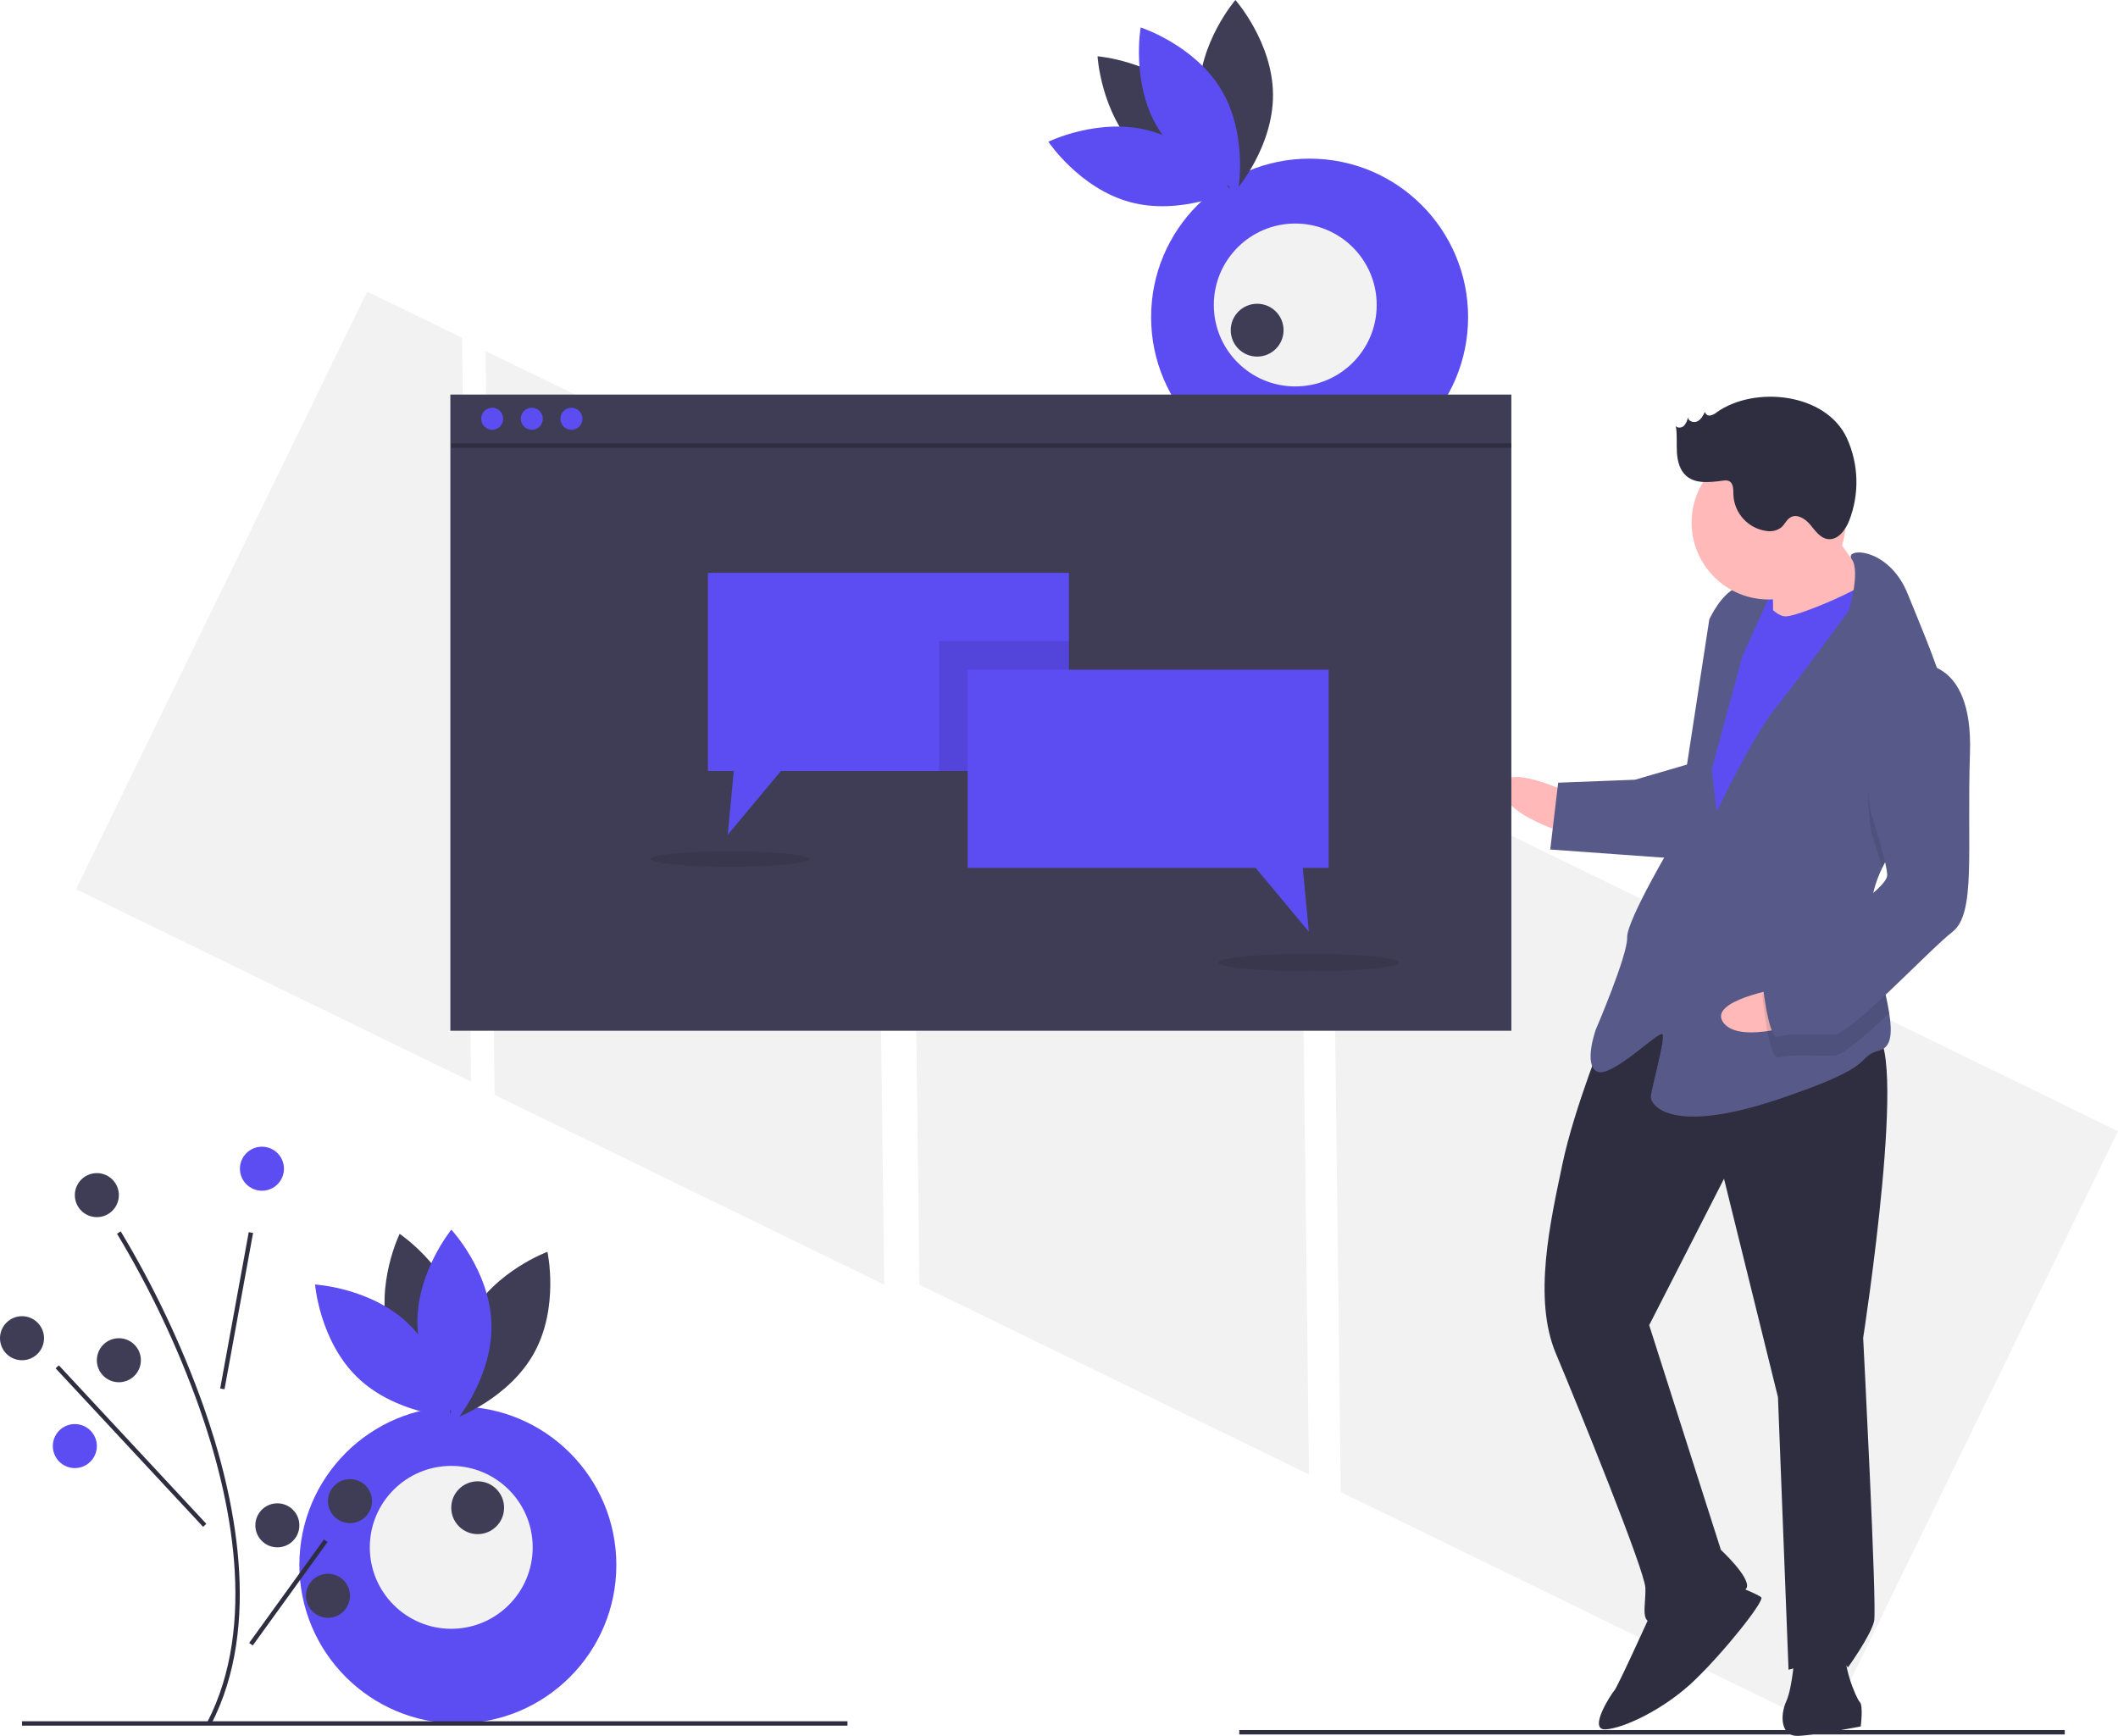
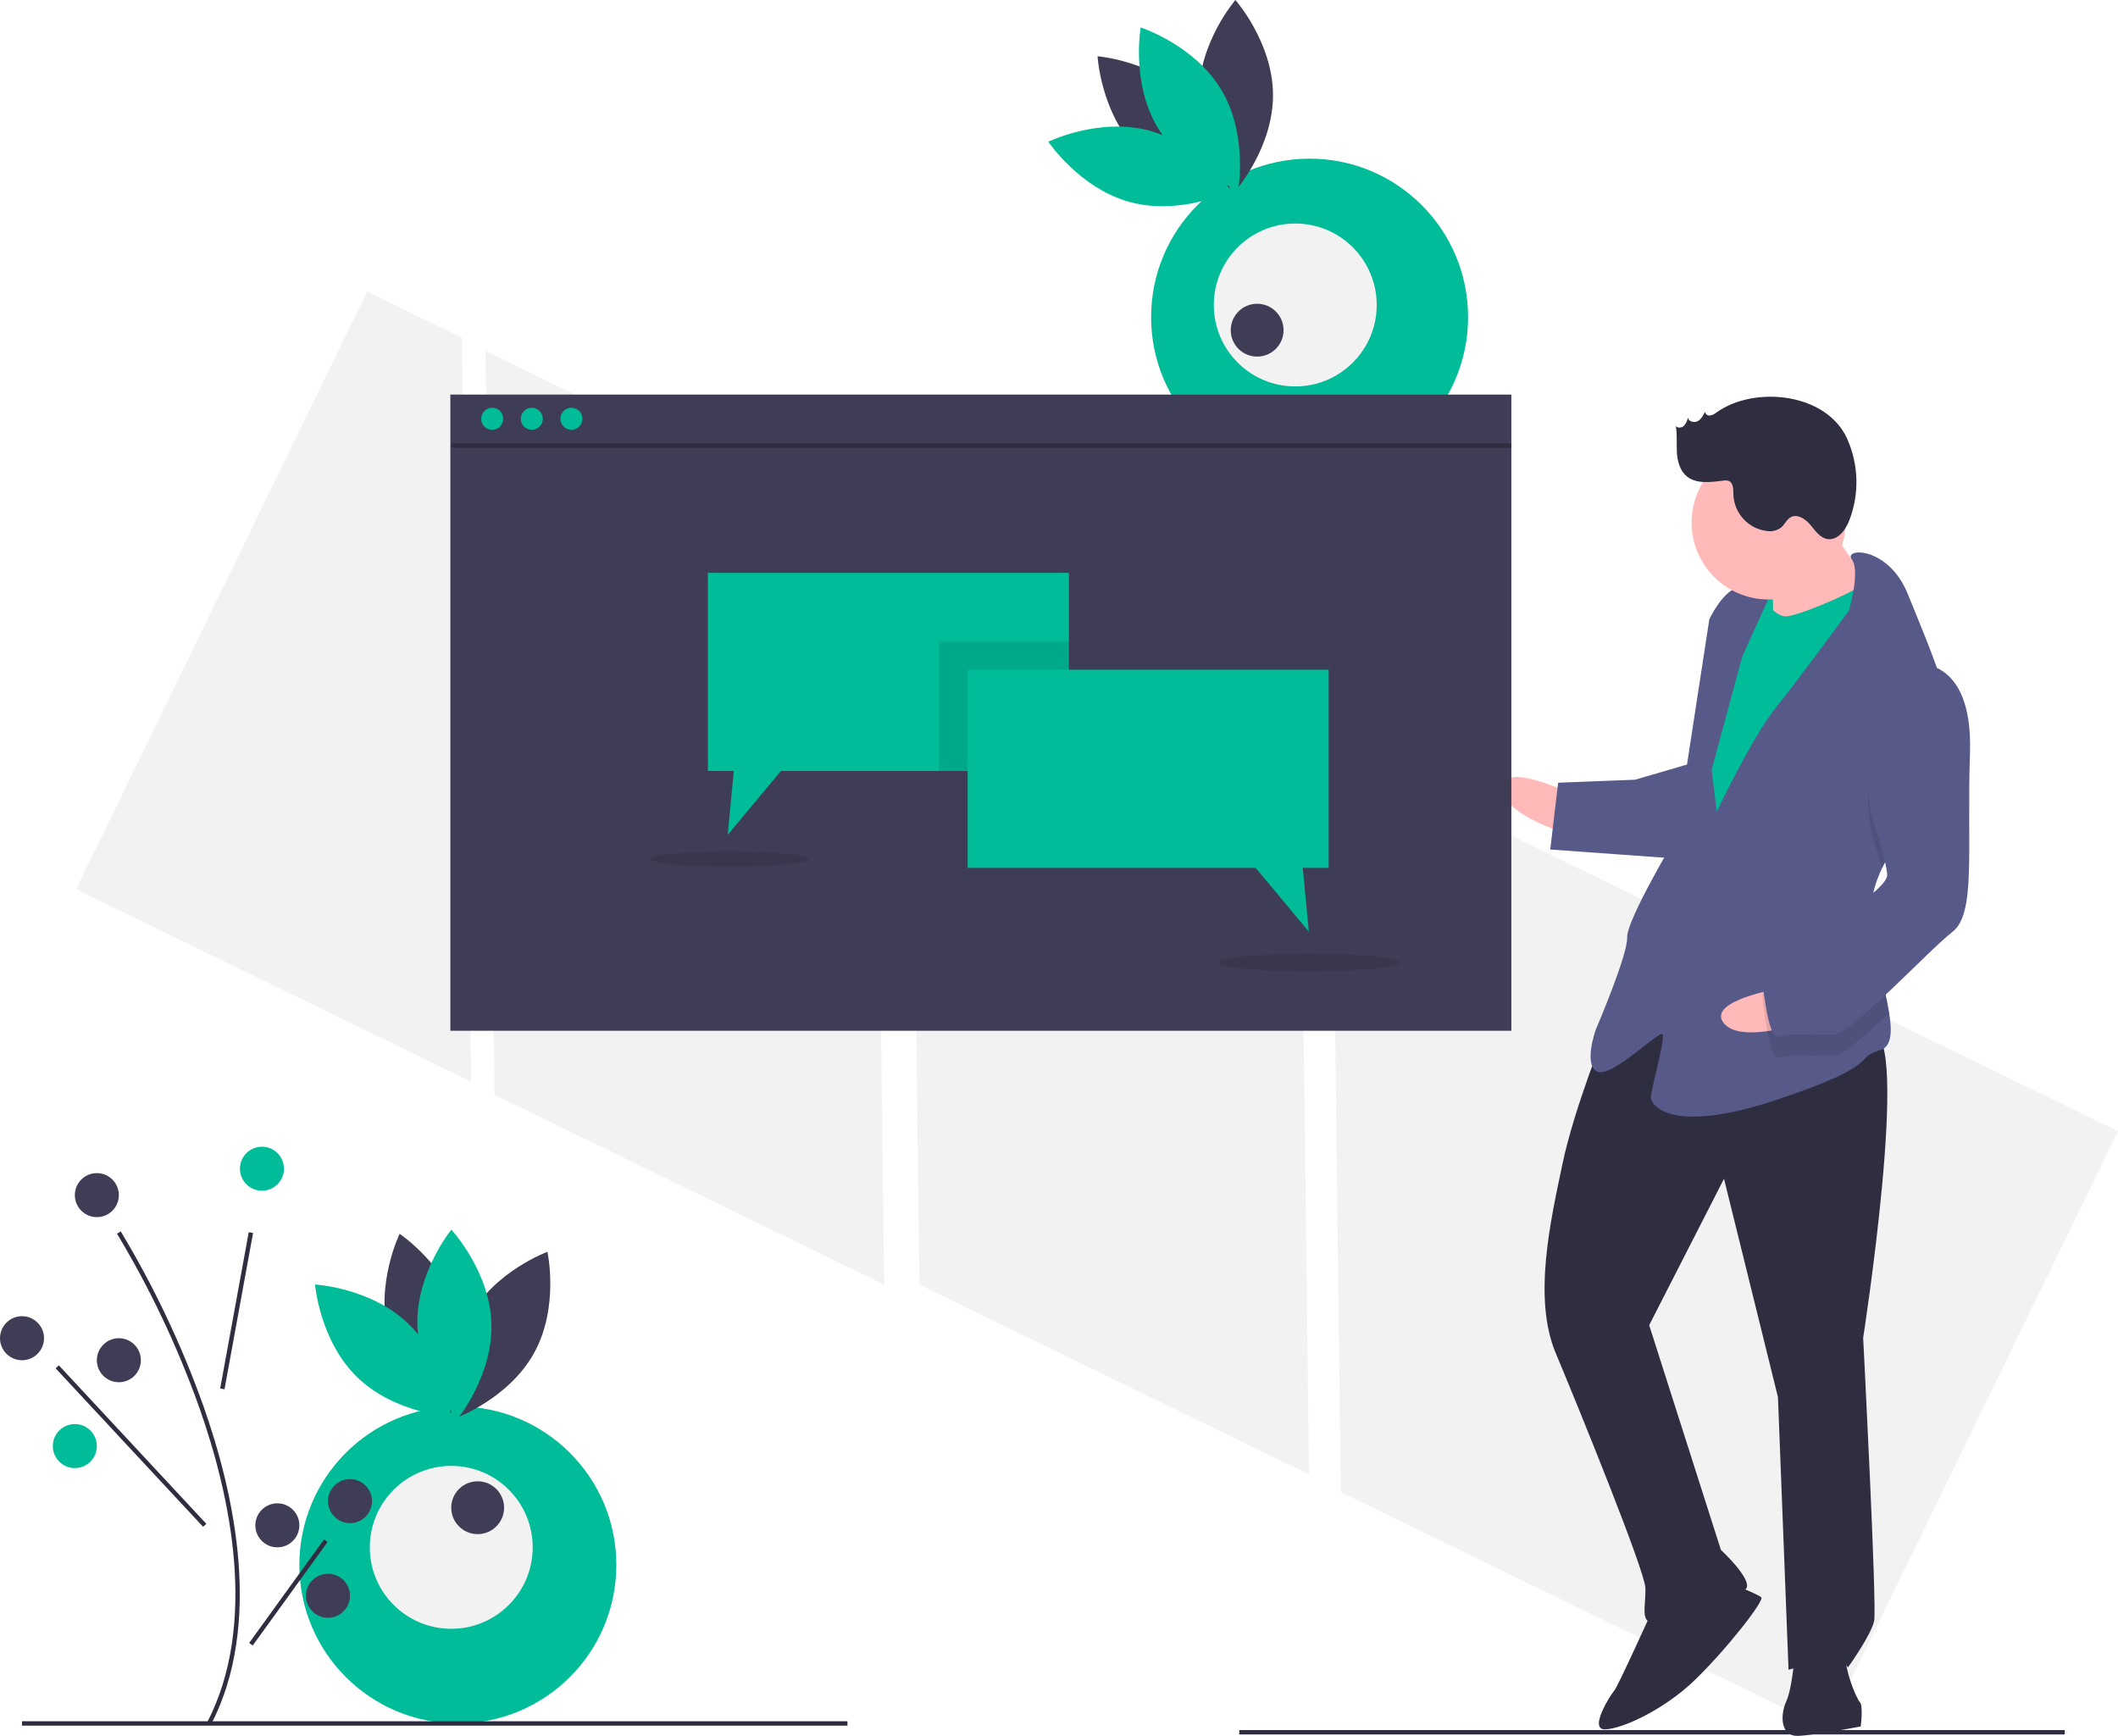
<svg xmlns="http://www.w3.org/2000/svg" id="b353ec75-bcce-4419-97dd-3622db29ecf5" data-name="Layer 1" width="962.193" height="788.568" viewBox="0 0 962.193 788.568">
  <polygon points="220.588 159.448 224.684 497.367 401.675 583.58 397.579 245.662 220.588 159.448" fill="#f2f2f2" />
  <polygon points="166.805 132.454 34.553 403.956 214 491.367 209.904 153.448 166.805 132.454" fill="#f2f2f2" />
  <polygon points="962.193 513.867 605 339.875 609.096 677.794 829.942 785.37 962.193 513.867" fill="#f2f2f2" />
  <polygon points="413.579 245.662 417.675 583.58 594.665 669.794 590.569 331.875 413.579 245.662" fill="#f2f2f2" />
-   <rect x="910.29" y="316.192" width="22.242" height="28.597" transform="translate(-131.0177 -19.76422) rotate(-2.22071)" fill="#5c4df2" />
+   <rect x="910.29" y="316.192" width="22.242" height="28.597" transform="translate(-131.0177 -19.76422) rotate(-2.22071)" fill="#00bc98" />
  <path d="M831.71,415.85s-30.779-14.706-30.286-2.005S832.449,434.901,832.449,434.901Z" transform="translate(-118.9035 -55.71621)" fill="#ffb9b9" />
  <path d="M848.597,523.311s-14.521,35.542-19.886,61.189-13.536,60.942-3.026,85.974,40.392,98.599,40.7,106.537-2.559,15.999,3.791,15.752,40.907-11.126,42.31-15.95-11.79-17.032-11.79-17.032L868.117,657.698,902.107,591.193l24.516,99.215,4.802,123.828s23.567-7.274,26.988-1.047c0,0,10.559-14.719,11.9-21.131s-4.987-128.591-4.987-128.591,21.632-139.163,4.169-138.486S883.633,483.794,848.597,523.311Z" transform="translate(-118.9035 -55.71621)" fill="#2f2e41" />
  <path d="M869.929,786.412s-16.109,35.603-17.635,37.252-12.023,17.955-4.085,17.648,26.68-8.984,40.476-22.239,31.984-36.219,30.335-37.745-12.947-5.858-12.947-5.858Z" transform="translate(-118.9035 -55.71621)" fill="#2f2e41" />
  <path d="M934.292,806.175s-.972,15.937-3.901,22.41-2.559,15.999,5.378,15.691,28.453-4.283,28.453-4.283,1.218-9.587-.431-11.113-8.676-18.743-5.686-23.628S934.292,806.175,934.292,806.175Z" transform="translate(-118.9035 -55.71621)" fill="#2f2e41" />
  <path d="M946.036,288.992s16.922,26.373,23.518,32.477-11.962,19.543-11.962,19.543l-33.215,4.468s.418-30.225-1.293-33.338S946.036,288.992,946.036,288.992Z" transform="translate(-118.9035 -55.71621)" fill="#ffb9b9" />
-   <path d="M917.165,323.501s6.843,12.454,13.193,12.208,39.196-14.239,40.599-19.064,10.88,34.557,10.88,34.557L901.465,492.642,881.86,479.093l9.499-83.045,7.802-44.821Z" transform="translate(-118.9035 -55.71621)" fill="#5c4df2" />
+   <path d="M917.165,323.501s6.843,12.454,13.193,12.208,39.196-14.239,40.599-19.064,10.88,34.557,10.88,34.557L901.465,492.642,881.86,479.093l9.499-83.045,7.802-44.821Z" transform="translate(-118.9035 -55.71621)" fill="#00bc98" />
  <path d="M973.921,450.084c-3.206,6.707-5.208,13.7-4.931,20.86.012.318.025.635.053.952.761,14.693,6.173,31.686,8.115,44.044,1.409,8.865,1.008,15.336-4.18,16.856-12.577,3.668,1.834,6.289-46.826,22.485s-57.152,2.216-57.275-.959,6.891-27.296,5.242-28.822-23.074,19.974-29.548,17.045-.739-19.051-.739-19.051,14.583-33.954,14.275-41.892,22.089-45.375,22.089-45.375L895.432,337.063s5.858-12.947,13.734-14.842,14.411,2.621,14.411,2.621L910.397,353.972l-13.905,51.417,2.326,18.989s16.17-34.016,26.791-47.147,33.264-44.218,33.264-44.218,5.286-17.837,1.296-23.168c-3.991-5.346,16.647-6.147,25.446,15.771,4.664,11.616,12.236,28.939,16.979,45.068,4.227,14.289,6.223,27.646,2.036,35.281C998.229,417.629,982.129,432.96,973.921,450.084Z" transform="translate(-118.9035 -55.71621)" fill="#575a89" />
  <path d="M1004.629,405.965c-6.4,11.664-22.5,26.995-30.708,44.119-2.144-7.723-4.759-15.715-4.759-15.715s-10.031-53.669,19.64-67.539a19.858,19.858,0,0,1,13.791,3.853C1006.82,384.973,1008.817,398.33,1004.629,405.965Z" transform="translate(-118.9035 -55.71621)" opacity="0.1" />
  <path d="M886.843,402.583l-25.154,7.335-34.926,1.354-3.593,30.348,57.398,4.134S894.904,405.45,886.843,402.583Z" transform="translate(-118.9035 -55.71621)" fill="#575a89" />
  <path d="M927.861,504.623s-33.652,5.583-25.971,15.71,37.492-.52,37.492-.52Z" transform="translate(-118.9035 -55.71621)" fill="#ffb9b9" />
  <path d="M969.044,471.896c.761,14.693,6.173,31.686,8.115,44.044-10.72,10.146-20.914,19.095-24.756,19.244-7.938.308-20.7-.787-25.401.985s-7.458-28.33-7.458-28.33,2.806-9.648,15.321-14.904C943.313,489.382,959.506,479.739,969.044,471.896Z" transform="translate(-118.9035 -55.71621)" opacity="0.1" />
  <path d="M988.433,357.305s26.865-4.222,25.414,40.353,2.832,73.027-7.973,81.396-45.903,46.298-53.84,46.606-20.7-.787-25.401.985-7.458-28.33-7.458-28.33,2.806-9.648,15.321-14.904,42.002-23.888,41.756-30.238-7.458-28.33-7.458-28.33S958.762,371.175,988.433,357.305Z" transform="translate(-118.9035 -55.71621)" fill="#575a89" />
  <circle cx="803.442" cy="237.375" r="34.952" fill="#ffb9b9" />
  <path d="M898.811,242.994a6.749,6.749,0,0,1-2.939,1.475,2.097,2.097,0,0,1-2.43-1.683c-.8,1.658-1.702,3.426-3.335,4.277s-4.157.137-4.393-1.689a7.706,7.706,0,0,1-1.774,3.744c-1.013.966-2.85,1.21-3.734.125.715,3.907.274,7.926.498,11.892s1.282,8.17,4.278,10.778c4.37,3.803,10.941,2.865,16.689,2.144a5.066,5.066,0,0,1,2.615.143c2.152.917,2.055,3.913,2.084,6.252a17.373,17.373,0,0,0,15.212,16.497,8.709,8.709,0,0,0,6.472-1.58c1.632-1.383,2.466-3.638,4.336-4.677,3.042-1.69,6.732.775,8.956,3.452s4.416,5.969,7.862,6.459c4.557.648,8.028-3.996,9.73-8.272A48.223,48.223,0,0,0,957.982,254.862C948.467,234.121,915.964,230.84,898.811,242.994Z" transform="translate(-118.9035 -55.71621)" fill="#2f2e41" />
-   <circle cx="594.945" cy="144.069" r="72" fill="#5c4df2" />
+   <circle cx="594.945" cy="144.069" r="72" fill="#00bc98" />
  <path d="M635.517,123.822c16.589,17.016,42.072,19.077,42.072,19.077s-1.413-25.527-18.002-42.543-42.072-19.077-42.072-19.077S618.928,106.806,635.517,123.822Z" transform="translate(-118.9035 -55.71621)" fill="#3f3d56" />
-   <path d="M641.082,115.076c22.944,6.189,37.167,27.434,37.167,27.434s-22.977,11.211-45.921,5.023-37.167-27.434-37.167-27.434S618.138,108.887,641.082,115.076Z" transform="translate(-118.9035 -55.71621)" fill="#5c4df2" />
+   <path d="M641.082,115.076c22.944,6.189,37.167,27.434,37.167,27.434s-22.977,11.211-45.921,5.023-37.167-27.434-37.167-27.434S618.138,108.887,641.082,115.076Z" transform="translate(-118.9035 -55.71621)" fill="#00bc98" />
  <path d="M663.605,98.852c.152,23.764,17.083,42.92,17.083,42.92s16.685-19.372,16.532-43.136-17.083-42.92-17.083-42.92S663.453,75.088,663.605,98.852Z" transform="translate(-118.9035 -55.71621)" fill="#3f3d56" />
-   <path d="M673.679,96.41c12.239,20.37,7.754,45.54,7.754,45.54s-24.329-7.856-36.569-28.226-7.754-45.54-7.754-45.54S661.44,76.04,673.679,96.41Z" transform="translate(-118.9035 -55.71621)" fill="#5c4df2" />
+   <path d="M673.679,96.41c12.239,20.37,7.754,45.54,7.754,45.54s-24.329-7.856-36.569-28.226-7.754-45.54-7.754-45.54S661.44,76.04,673.679,96.41Z" transform="translate(-118.9035 -55.71621)" fill="#00bc98" />
  <circle cx="588.43" cy="138.542" r="37" fill="#f2f2f2" />
  <circle cx="571.114" cy="149.99" r="12" fill="#3f3d56" />
-   <circle cx="208" cy="710.912" r="72" fill="#5c4df2" />
+   <circle cx="208" cy="710.912" r="72" fill="#00bc98" />
  <path d="M295.467,662.139c6.206,22.94,27.461,37.147,27.461,37.147s11.194-22.985,4.989-45.925S300.456,616.214,300.456,616.214,289.262,639.199,295.467,662.139Z" transform="translate(-118.9035 -55.71621)" fill="#3f3d56" />
-   <path d="M304.586,657.209c17.028,16.576,19.108,42.058,19.108,42.058s-25.528-1.394-42.557-17.97-19.108-42.058-19.108-42.058S287.558,640.633,304.586,657.209Z" transform="translate(-118.9035 -55.71621)" fill="#5c4df2" />
+   <path d="M304.586,657.209c17.028,16.576,19.108,42.058,19.108,42.058s-25.528-1.394-42.557-17.97-19.108-42.058-19.108-42.058S287.558,640.633,304.586,657.209Z" transform="translate(-118.9035 -55.71621)" fill="#00bc98" />
  <path d="M332.158,654.003c-11.437,20.831-5.975,45.807-5.975,45.807s24.005-8.798,35.442-29.629,5.975-45.807,5.975-45.807S343.595,633.172,332.158,654.003Z" transform="translate(-118.9035 -55.71621)" fill="#3f3d56" />
-   <path d="M342.147,656.775c.773,23.752-15.399,43.553-15.399,43.553S309.321,681.621,308.548,657.869s15.399-43.553,15.399-43.553S341.373,633.023,342.147,656.775Z" transform="translate(-118.9035 -55.71621)" fill="#5c4df2" />
+   <path d="M342.147,656.775c.773,23.752-15.399,43.553-15.399,43.553S309.321,681.621,308.548,657.869s15.399-43.553,15.399-43.553S341.373,633.023,342.147,656.775Z" transform="translate(-118.9035 -55.71621)" fill="#00bc98" />
  <circle cx="205" cy="702.912" r="37" fill="#f2f2f2" />
  <circle cx="217" cy="684.912" r="12" fill="#3f3d56" />
  <rect x="10" y="781.912" width="375" height="2" fill="#2f2e41" />
  <rect x="563" y="785.912" width="375" height="2" fill="#2f2e41" />
  <path d="M214.792,839.087l-1.777-.918c23.082-44.624,10.739-102.575-3.679-143.332a439.292,439.292,0,0,0-37.278-78.675l1.69-1.068a441.537,441.537,0,0,1,37.472,79.075C225.772,735.299,238.201,793.828,214.792,839.087Z" transform="translate(-118.9035 -55.71621)" fill="#2f2e41" />
  <rect x="190.313" y="650.128" width="72.18" height="1.999" transform="matrix(0.17975, -0.98371, 0.98371, 0.17975, -573.7183, 701.091)" fill="#2f2e41" />
  <rect x="177.403" y="663.452" width="2.001" height="98.351" transform="translate(-556.5663 256.7508) rotate(-42.93968)" fill="#2f2e41" />
  <rect x="220.899" y="778.128" width="58.009" height="2" transform="translate(-646.8275 469.4892) rotate(-54.13715)" fill="#2f2e41" />
-   <circle cx="119" cy="530.912" r="10" fill="#5c4df2" />
+   <circle cx="119" cy="530.912" r="10" fill="#00bc98" />
  <circle cx="10" cy="607.912" r="10" fill="#3f3d56" />
  <circle cx="54" cy="617.912" r="10" fill="#3f3d56" />
-   <circle cx="34" cy="656.912" r="10" fill="#5c4df2" />
+   <circle cx="34" cy="656.912" r="10" fill="#00bc98" />
  <circle cx="159" cy="681.912" r="10" fill="#3f3d56" />
  <circle cx="126" cy="692.912" r="10" fill="#3f3d56" />
  <circle cx="149" cy="724.912" r="10" fill="#3f3d56" />
  <circle cx="44" cy="542.912" r="10" fill="#3f3d56" />
  <rect x="204.597" y="179.24" width="482" height="289" fill="#3f3d56" />
-   <circle cx="223.597" cy="190.24" r="5" fill="#5c4df2" />
-   <circle cx="241.597" cy="190.24" r="5" fill="#5c4df2" />
-   <circle cx="259.597" cy="190.24" r="5" fill="#5c4df2" />
+   <circle cx="223.597" cy="190.24" r="5" fill="#00bc98" />
+   <circle cx="241.597" cy="190.24" r="5" fill="#00bc98" />
+   <circle cx="259.597" cy="190.24" r="5" fill="#00bc98" />
  <rect x="205" y="201.422" width="481.597" height="2" fill="#2f2e41" />
-   <polygon points="485.597 260.24 485.597 350.24 354.767 350.24 330.597 379.24 333.357 350.24 321.597 350.24 321.597 260.24 485.597 260.24" fill="#5c4df2" />
+   <polygon points="485.597 260.24 485.597 350.24 354.767 350.24 330.597 379.24 333.357 350.24 321.597 350.24 321.597 260.24 485.597 260.24" fill="#00bc98" />
  <rect x="426.597" y="291.24" width="59" height="59" opacity="0.1" />
-   <polygon points="439.597 304.24 603.597 304.24 603.597 394.24 591.835 394.24 594.597 423.24 570.43 394.24 439.597 394.24 439.597 304.24" fill="#5c4df2" />
+   <polygon points="439.597 304.24 603.597 304.24 603.597 394.24 591.835 394.24 594.597 423.24 570.43 394.24 439.597 394.24 439.597 304.24" fill="#00bc98" />
  <ellipse cx="331.597" cy="390.24" rx="36" ry="3.512" opacity="0.1" />
  <ellipse cx="594.597" cy="437.24" rx="41" ry="4" opacity="0.1" />
</svg>
